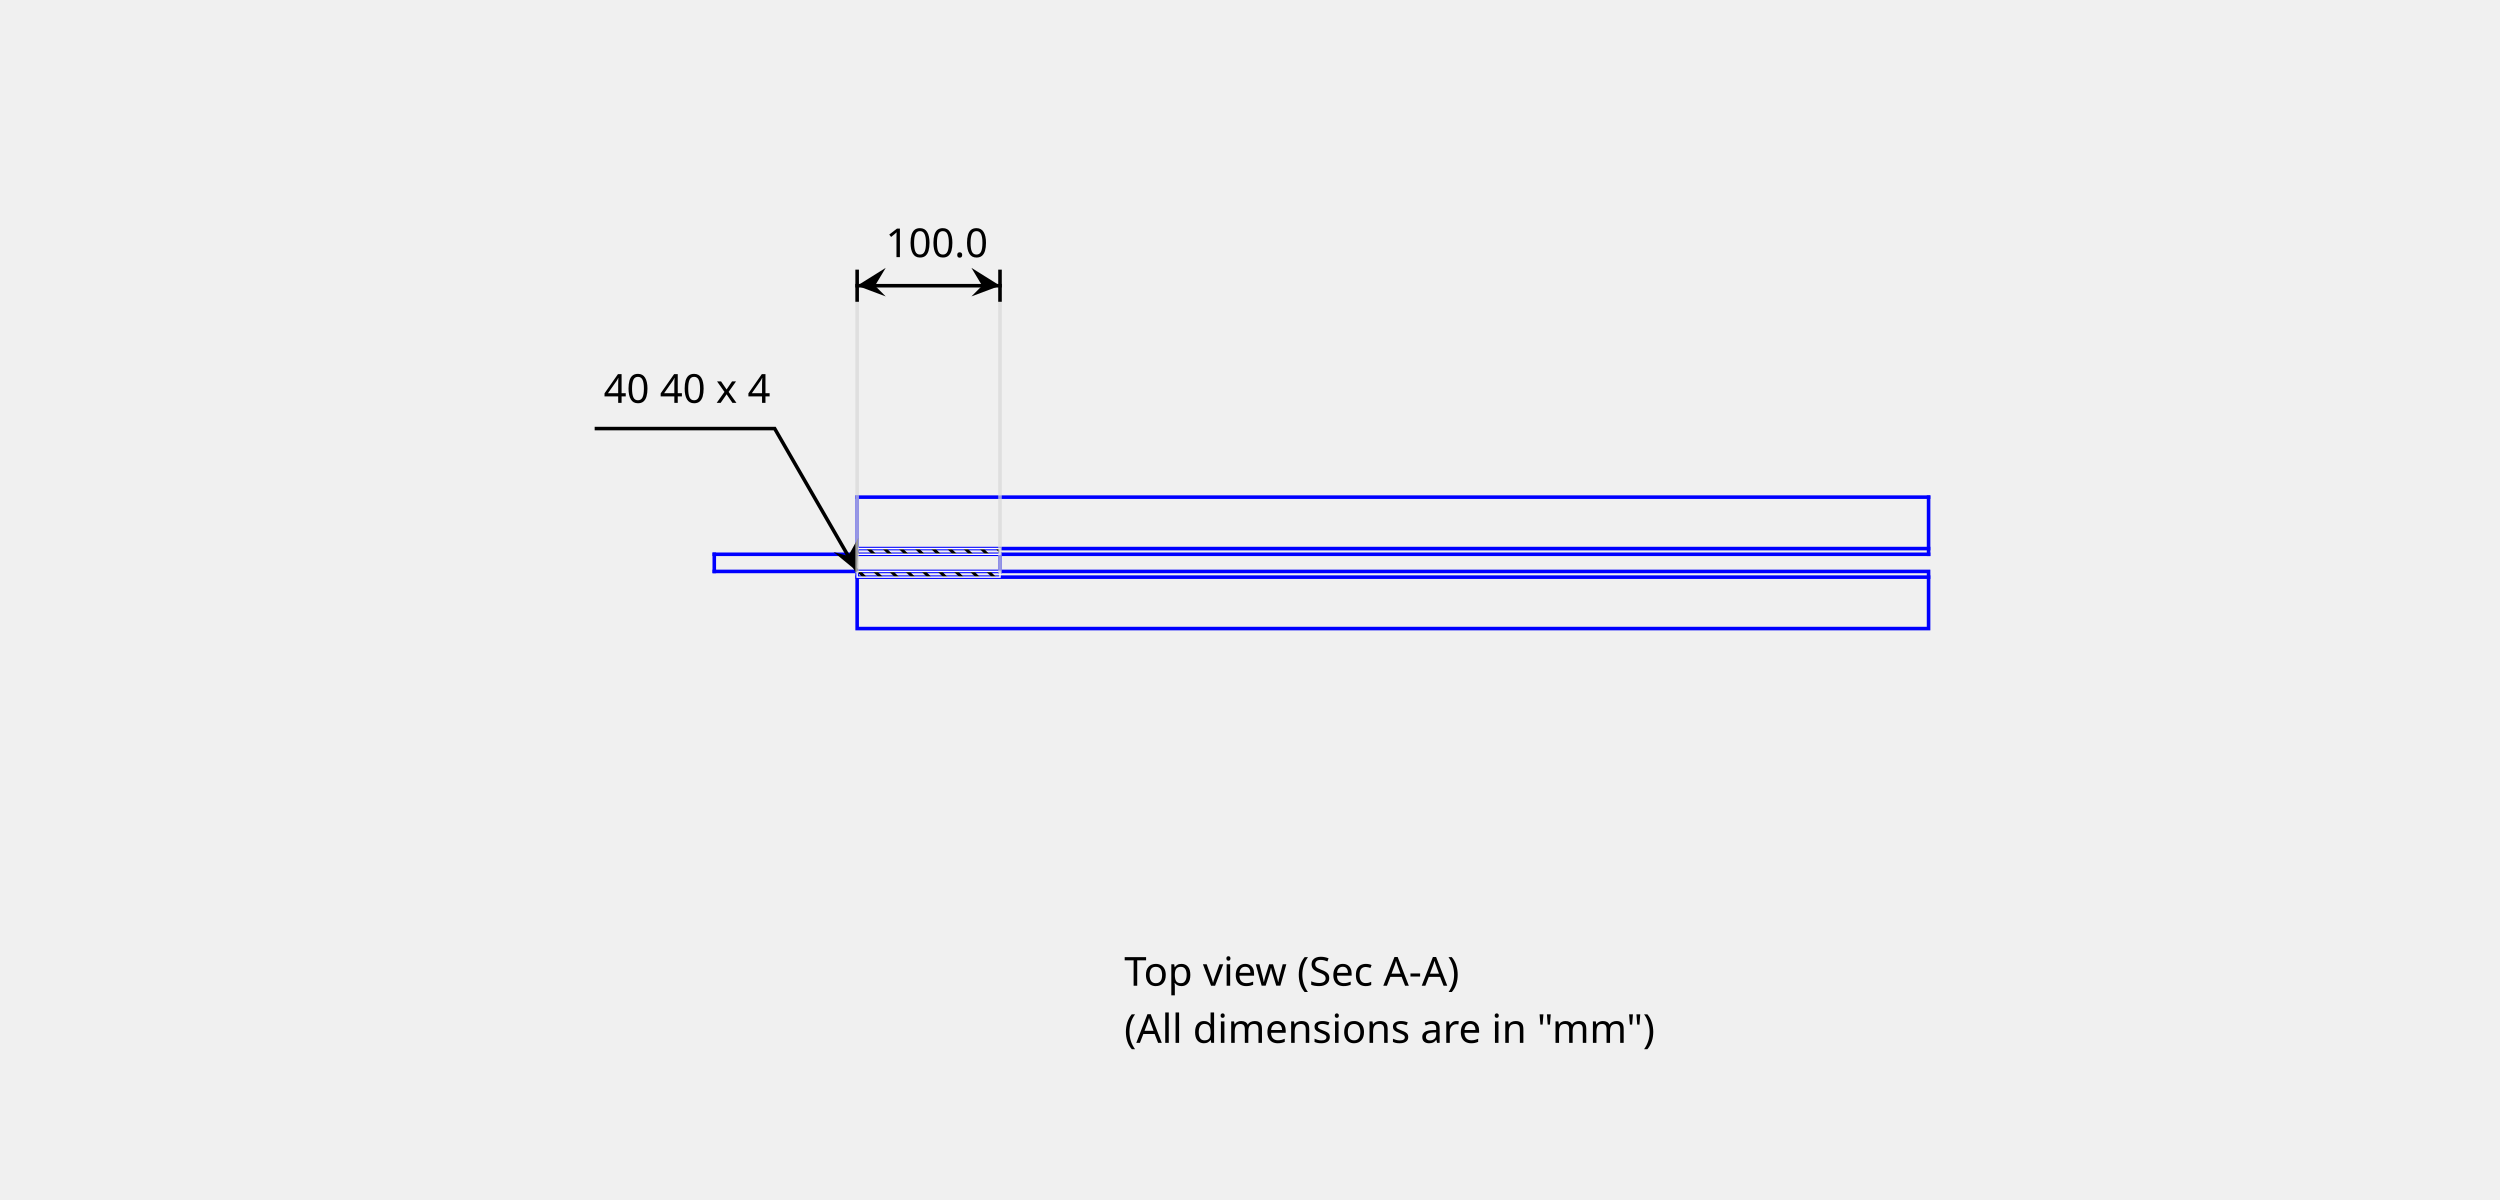
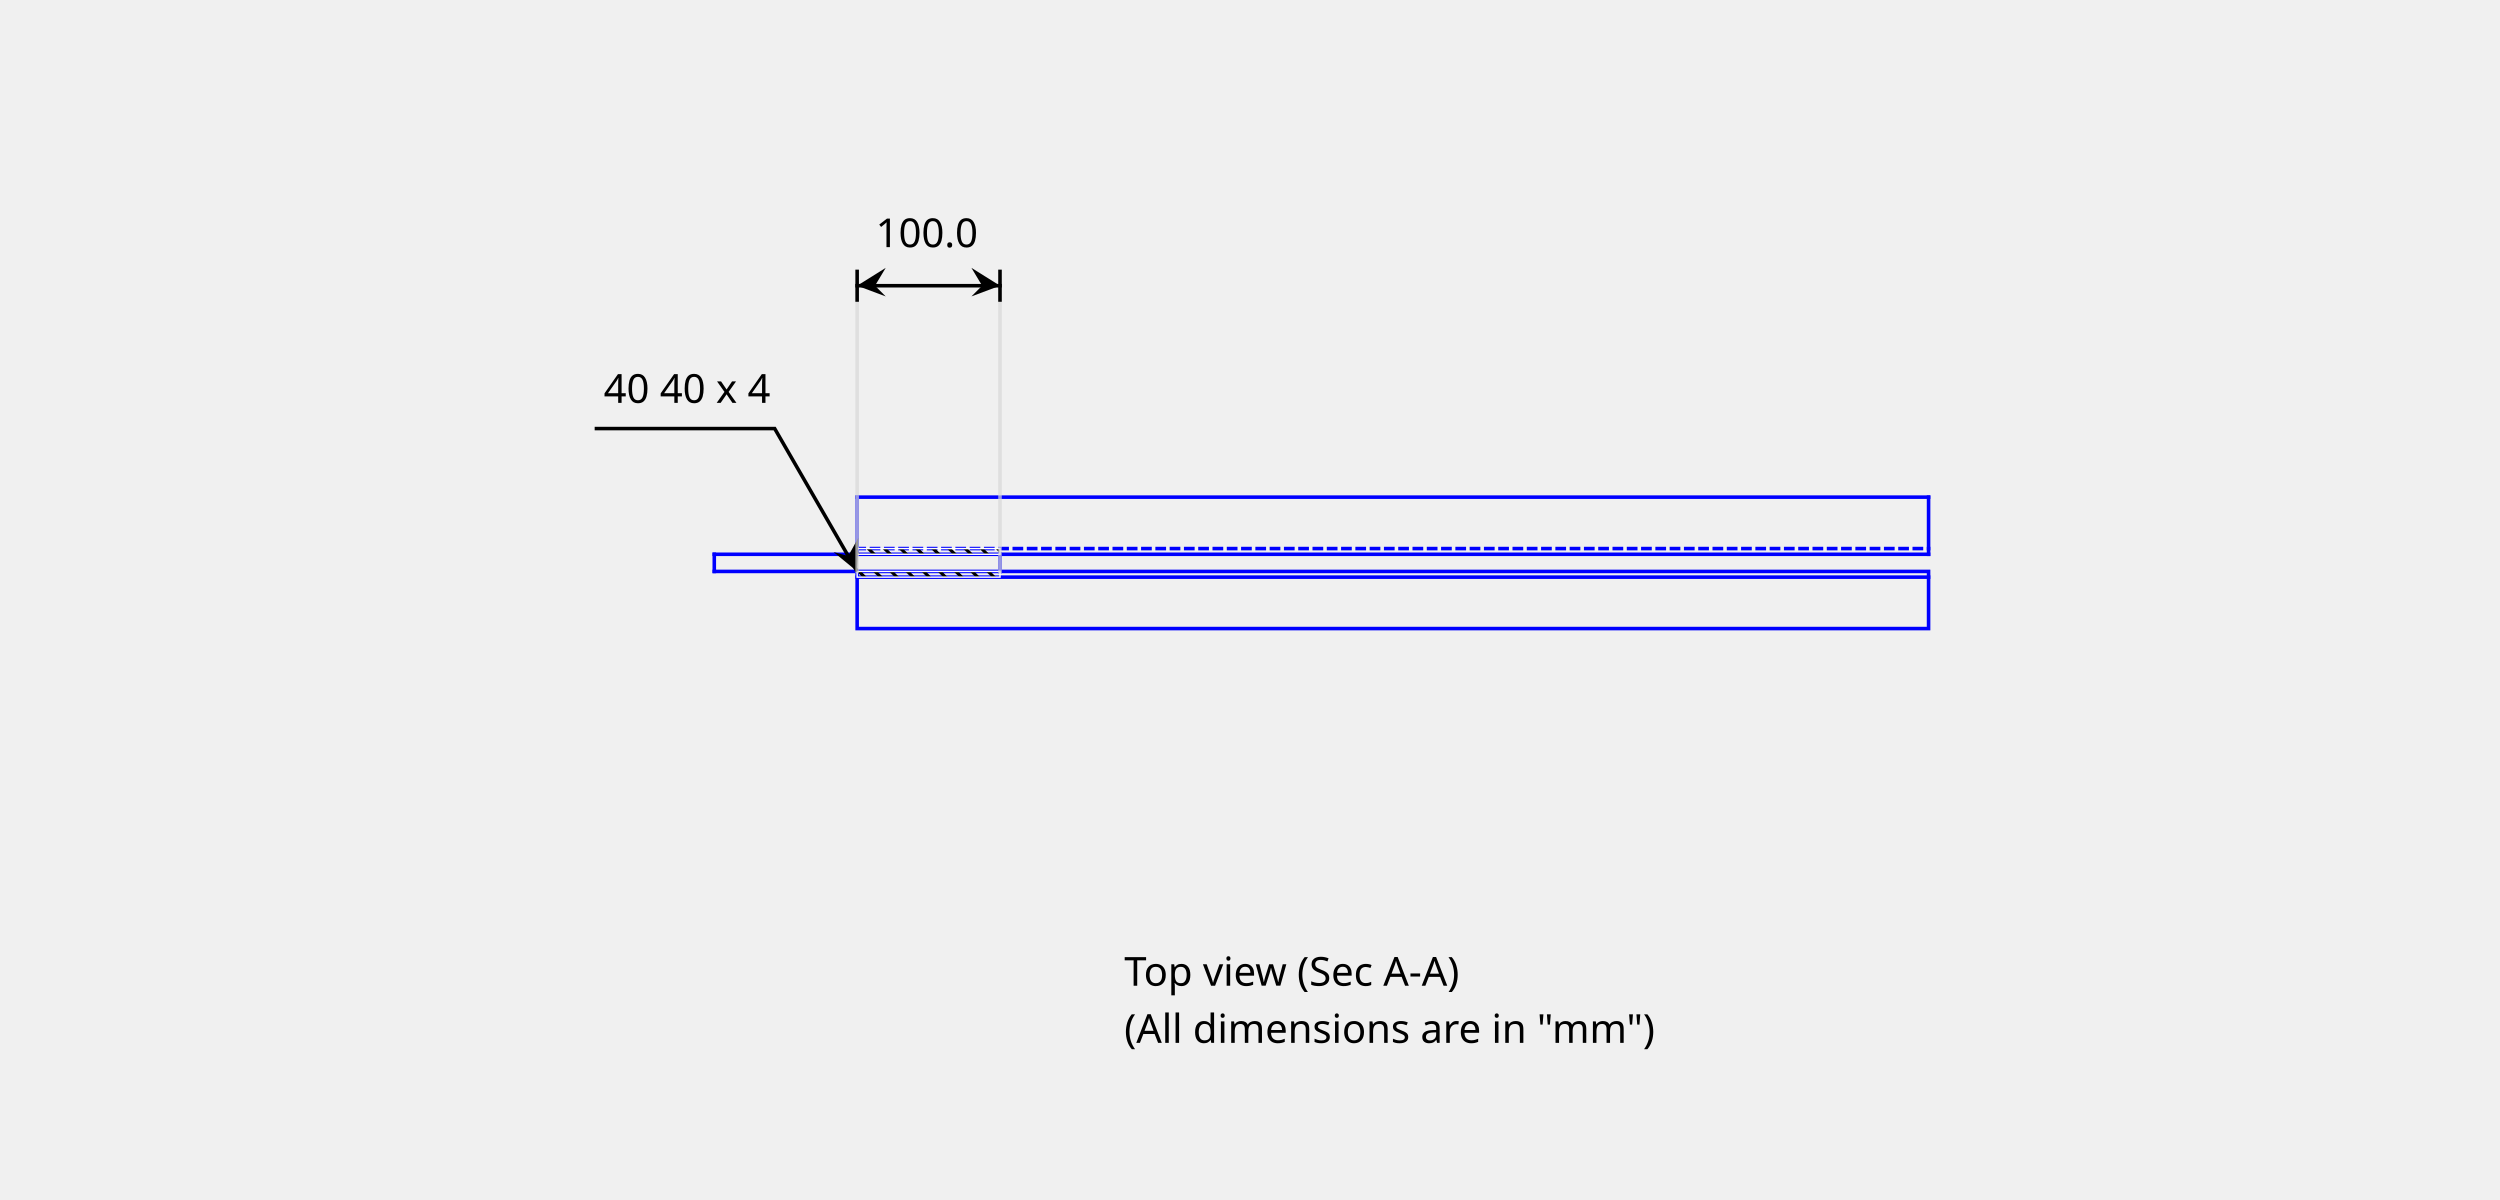
<svg xmlns="http://www.w3.org/2000/svg" baseProfile="full" height="100%" version="1.1" viewBox="-600 -400 1750 840" width="100%">
  <defs>
    <pattern height="8" id="diagonalHatch" patternTransform="rotate(45 2 2)" patternUnits="userSpaceOnUse" width="8">
      <path d="M 0,1 l 8,0" stroke="#000000" stroke-width="2.5" />
    </pattern>
-     <marker id="id52" markerHeight="20" markerWidth="30" orient="auto" refX="0" refY="3">
+     <marker id="id16" markerHeight="20" markerWidth="30" orient="auto" refX="0" refY="3">
      <path d=" M0,3 L8,8 L5,3 L8,0 L0,3" fill="black" />
    </marker>
-     <marker id="id53" markerHeight="30" markerWidth="30" orient="auto" refX="8" refY="3">
+     <marker id="id17" markerHeight="30" markerWidth="30" orient="auto" refX="8" refY="3">
      <path d=" M0,0 L3,3 L0,8 L8,3 L0,0" fill="black" />
    </marker>
-     <marker id="id54" markerHeight="20" markerWidth="30" orient="auto" refX="0" refY="3">
+     <marker id="id18" markerHeight="20" markerWidth="30" orient="auto" refX="0" refY="3">
      <path d=" M0,3 L8,8 L5,3 L8,0 L0,3" fill="black" />
    </marker>
  </defs>
  <polyline fill="none" points="0,0 750,0 750.0,40.0 0.0,40.0 0,0" stroke="blue" stroke-width="2.5" />
  <line stroke="blue" stroke-linecap="square" stroke-width="2.5" x1="0.0" x2="750.0" y1="4.0" y2="4.0" />
  <line stroke="blue" stroke-linecap="square" stroke-width="2.5" x1="100.0" x2="100.0" y1="-12.0" y2="0.0" />
  <line stroke="blue" stroke-linecap="square" stroke-width="2.5" x1="100.0" x2="-100.0" y1="-12.0" y2="-12.0" />
  <line stroke="blue" stroke-linecap="square" stroke-width="2.5" x1="-100.0" x2="-100.0" y1="0.0" y2="-12.0" />
  <line stroke="blue" stroke-linecap="square" stroke-width="2.5" x1="-100.0" x2="0" y1="0.0" y2="0" />
  <line stroke="blue" stroke-linecap="square" stroke-width="2.5" x1="0" x2="0.0" y1="-12" y2="-52.0" />
  <line stroke="blue" stroke-linecap="square" stroke-width="2.5" x1="0.0" x2="750.0" y1="-52.0" y2="-52.0" />
  <line stroke="blue" stroke-linecap="square" stroke-width="2.5" x1="750" x2="750.0" y1="-12" y2="-52.0" />
  <line stroke="blue" stroke-linecap="square" stroke-width="2.5" x1="750" x2="100.0" y1="-12" y2="-12.0" />
-   <line stroke="blue" stroke-linecap="square" stroke-width="2.5" x1="0.0" x2="750.0" y1="-16.0" y2="-16.0" />
+   <line stroke="blue" stroke-dasharray="5 5" stroke-linecap="square" stroke-width="2.5" x1="0.0" x2="750.0" y1="-16.0" y2="-16.0" />
  <rect fill="url(#diagonalHatch)" height="4.0" stroke="white" stroke-width="1.0" width="100.0" x="0" y="0" />
  <rect fill="url(#diagonalHatch)" height="4.0" stroke="white" stroke-width="1.0" width="100.0" x="0.0" y="-16.0" />
-   <polyline fill="none" marker-start="url(#id52)" points="0,0 -57.735,-100.0 -183.735,-100.0" stroke="black" stroke-width="2.5" />
+   <polyline fill="none" marker-start="url(#id16)" points="0,0 -57.735,-100.0 -183.735,-100.0" stroke="black" stroke-width="2.5" />
  <text fill="black" font-family="sans-serif" font-size="28" x="-177.435" y="-118.0">40 40 x 4</text>
  <text fill="black" font-family="sans-serif" font-size="28" x="-190.035" y="-67.0"> </text>
  <line stroke="#D8D8D8" stroke-linecap="square" stroke-opacity="0.7" stroke-width="2.5" x1="0" x2="0" y1="0" y2="-200" />
  <line stroke="#D8D8D8" stroke-linecap="square" stroke-opacity="0.7" stroke-width="2.5" x1="100.0" x2="100.0" y1="0.0" y2="-200.0" />
-   <line marker-end="url(#id53)" marker-start="url(#id54)" stroke="black" stroke-linecap="square" stroke-width="2.5" x1="100.0" x2="0.0" y1="-200.0" y2="-200.0" />
-   <text fill="black" font-family="sans-serif" font-size="28" x="20.0" y="-220.0">100.0</text>
+   <line marker-end="url(#id17)" marker-start="url(#id18)" stroke="black" stroke-linecap="square" stroke-width="2.5" x1="100.0" x2="0.0" y1="-200.0" y2="-200.0" />
+   <text fill="black" font-family="sans-serif" font-size="28" x="13.0" y="-227.0">100.0</text>
  <line stroke="black" stroke-linecap="square" stroke-opacity="1.0" stroke-width="2.5" x1="100.0" x2="100.0" y1="-190.0" y2="-210.0" />
  <line stroke="black" stroke-linecap="square" stroke-opacity="1.0" stroke-width="2.5" x1="0.0" x2="0.0" y1="-190.0" y2="-210.0" />
  <text fill="black" font-family="sans-serif" font-size="28" x="187.0" y="290.0">Top view (Sec A-A) </text>
  <text fill="black" font-family="sans-serif" font-size="28" x="187.0" y="330.0">(All dimensions are in "mm")</text>
</svg>
